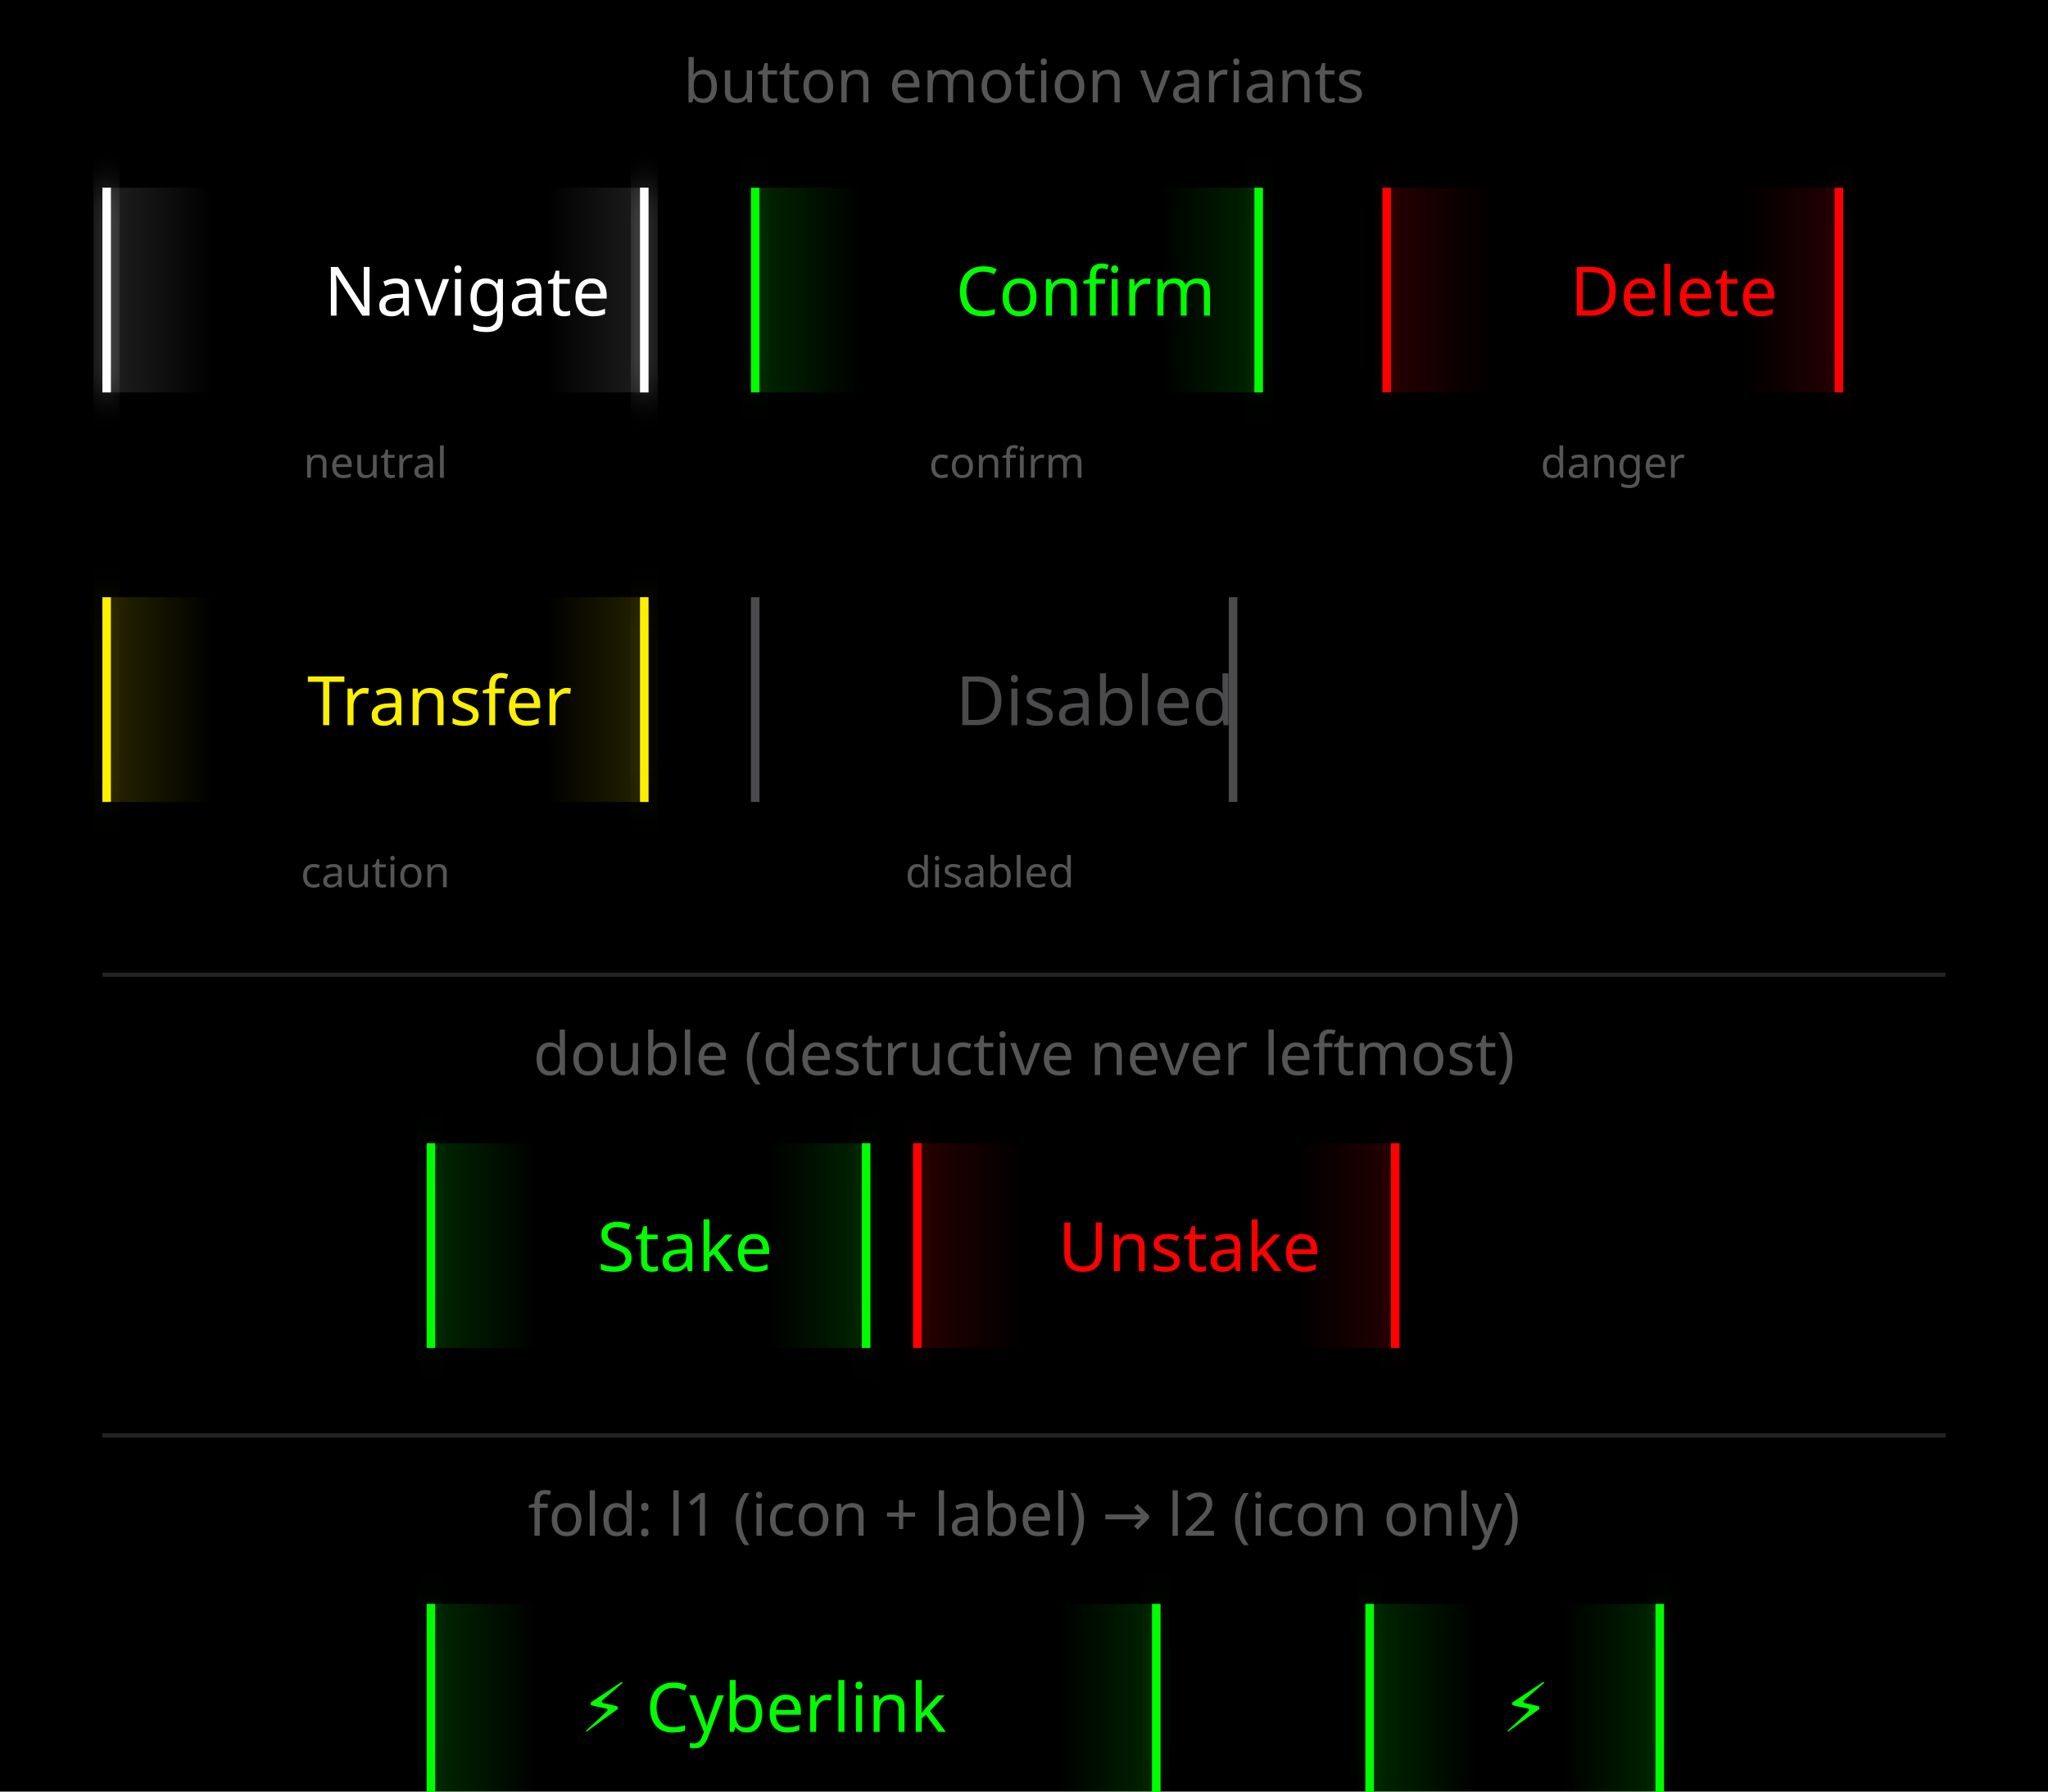
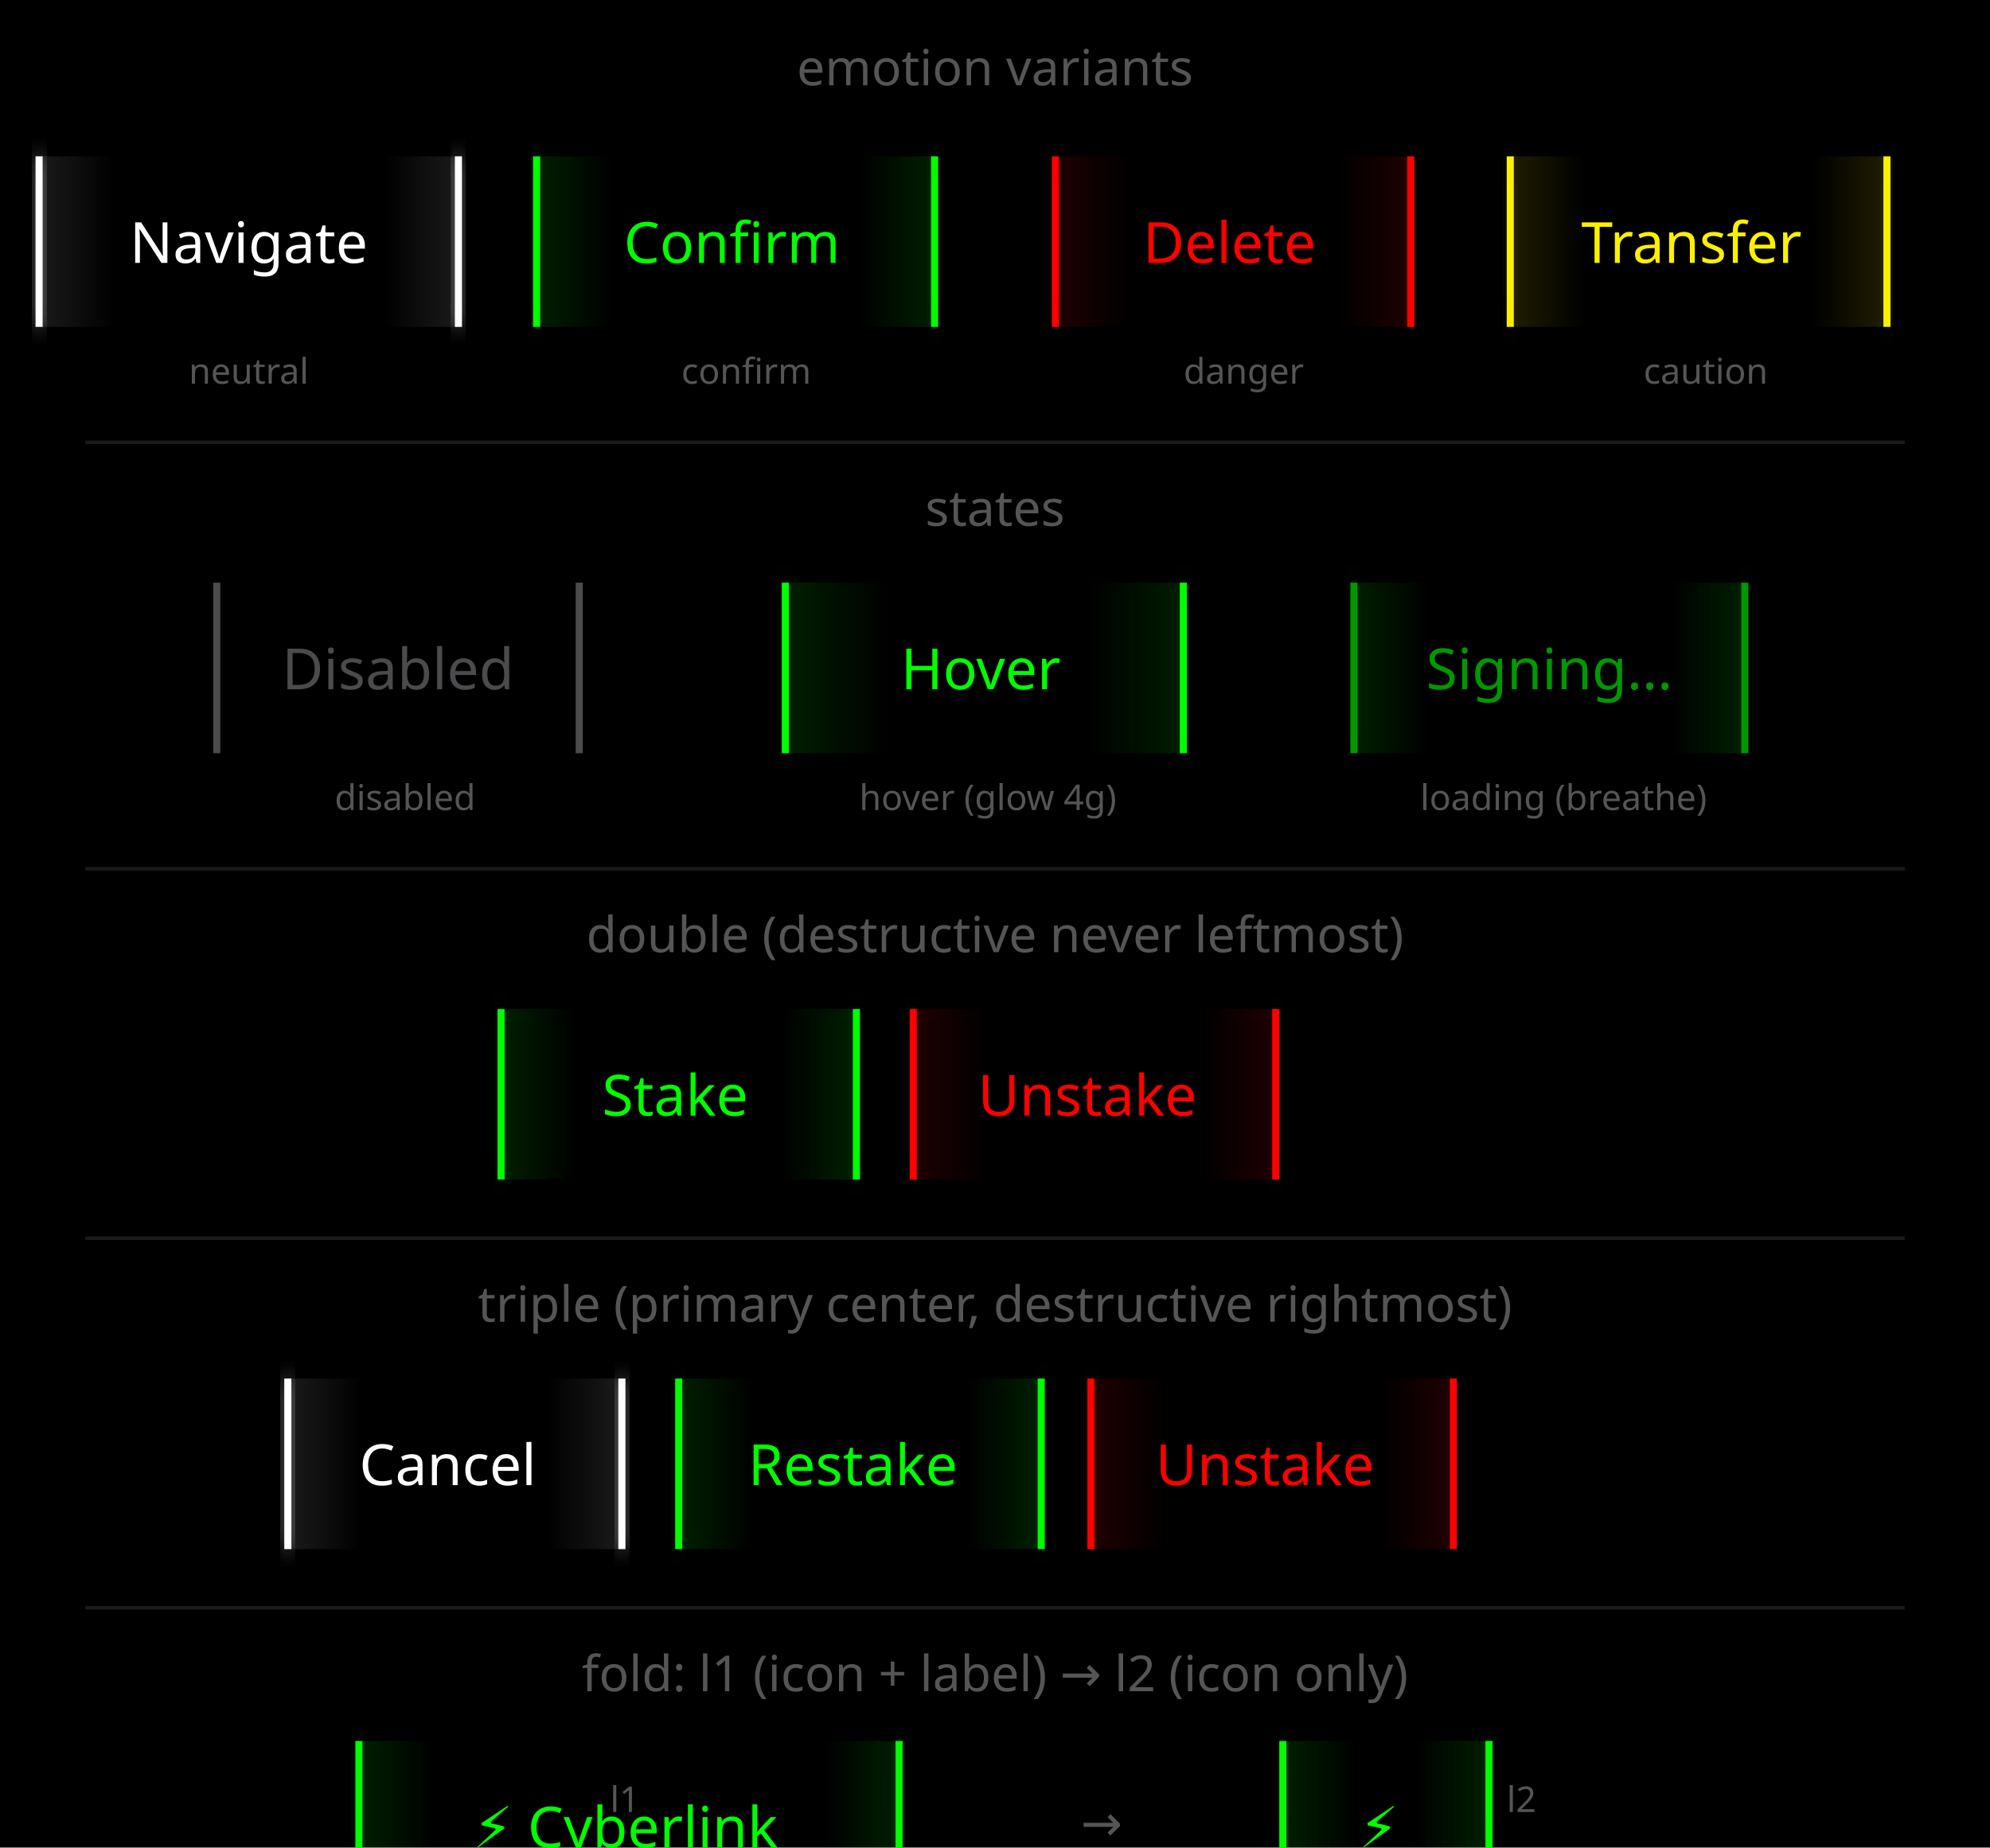
- <svg xmlns="http://www.w3.org/2000/svg" viewBox="0 0 480 420" width="480" height="420">
+ <svg xmlns="http://www.w3.org/2000/svg" viewBox="0 0 560 520" width="560" height="520">
  <defs>
-     <filter id="gw" x="-100%" y="-20%" width="300%" height="140%">
-       <feGaussianBlur stdDeviation="4" result="b" />
+     <filter id="gw" x="-50%" y="-10%" width="200%" height="120%">
+       <feGaussianBlur stdDeviation="3" result="b" />
      <feMerge>
        <feMergeNode in="b" />
        <feMergeNode in="SourceGraphic" />
      </feMerge>
    </filter>
-     <filter id="gg" x="-100%" y="-20%" width="300%" height="140%">
-       <feGaussianBlur stdDeviation="6" result="b" />
+     <filter id="gg" x="-50%" y="-10%" width="200%" height="120%">
+       <feGaussianBlur stdDeviation="5" result="b" />
      <feFlood flood-color="#00fe00" flood-opacity="0.5" result="c" />
      <feComposite in="c" in2="b" operator="in" result="cb" />
      <feMerge>
        <feMergeNode in="cb" />
        <feMergeNode in="SourceGraphic" />
      </feMerge>
    </filter>
-     <filter id="gr" x="-100%" y="-20%" width="300%" height="140%">
-       <feGaussianBlur stdDeviation="6" result="b" />
+     <filter id="gr" x="-50%" y="-10%" width="200%" height="120%">
+       <feGaussianBlur stdDeviation="5" result="b" />
      <feFlood flood-color="#ff0000" flood-opacity="0.5" result="c" />
      <feComposite in="c" in2="b" operator="in" result="cb" />
      <feMerge>
        <feMergeNode in="cb" />
        <feMergeNode in="SourceGraphic" />
      </feMerge>
    </filter>
-     <filter id="gy" x="-100%" y="-20%" width="300%" height="140%">
-       <feGaussianBlur stdDeviation="6" result="b" />
+     <filter id="gy" x="-50%" y="-10%" width="200%" height="120%">
+       <feGaussianBlur stdDeviation="5" result="b" />
      <feFlood flood-color="#fcf000" flood-opacity="0.5" result="c" />
      <feComposite in="c" in2="b" operator="in" result="cb" />
      <feMerge>
        <feMergeNode in="cb" />
        <feMergeNode in="SourceGraphic" />
      </feMerge>
    </filter>
-     <linearGradient id="iw-r" x1="0" y1="0" x2="1" y2="0">
-       <stop offset="0%" stop-color="#fff" stop-opacity="0.12" />
+     <linearGradient id="iwr" x1="0" y1="0" x2="1" y2="0">
+       <stop offset="0%" stop-color="#fff" stop-opacity="0.1" />
      <stop offset="100%" stop-color="#fff" stop-opacity="0" />
    </linearGradient>
-     <linearGradient id="iw-l" x1="1" y1="0" x2="0" y2="0">
-       <stop offset="0%" stop-color="#fff" stop-opacity="0.12" />
+     <linearGradient id="iwl" x1="1" y1="0" x2="0" y2="0">
+       <stop offset="0%" stop-color="#fff" stop-opacity="0.1" />
      <stop offset="100%" stop-color="#fff" stop-opacity="0" />
    </linearGradient>
-     <linearGradient id="ig-r" x1="0" y1="0" x2="1" y2="0">
-       <stop offset="0%" stop-color="#00fe00" stop-opacity="0.15" />
+     <linearGradient id="igr" x1="0" y1="0" x2="1" y2="0">
+       <stop offset="0%" stop-color="#00fe00" stop-opacity="0.12" />
      <stop offset="100%" stop-color="#00fe00" stop-opacity="0" />
    </linearGradient>
-     <linearGradient id="ig-l" x1="1" y1="0" x2="0" y2="0">
-       <stop offset="0%" stop-color="#00fe00" stop-opacity="0.15" />
+     <linearGradient id="igl" x1="1" y1="0" x2="0" y2="0">
+       <stop offset="0%" stop-color="#00fe00" stop-opacity="0.12" />
      <stop offset="100%" stop-color="#00fe00" stop-opacity="0" />
    </linearGradient>
-     <linearGradient id="ir-r" x1="0" y1="0" x2="1" y2="0">
-       <stop offset="0%" stop-color="#ff0000" stop-opacity="0.15" />
+     <linearGradient id="irr" x1="0" y1="0" x2="1" y2="0">
+       <stop offset="0%" stop-color="#ff0000" stop-opacity="0.12" />
      <stop offset="100%" stop-color="#ff0000" stop-opacity="0" />
    </linearGradient>
-     <linearGradient id="ir-l" x1="1" y1="0" x2="0" y2="0">
-       <stop offset="0%" stop-color="#ff0000" stop-opacity="0.15" />
+     <linearGradient id="irl" x1="1" y1="0" x2="0" y2="0">
+       <stop offset="0%" stop-color="#ff0000" stop-opacity="0.12" />
      <stop offset="100%" stop-color="#ff0000" stop-opacity="0" />
    </linearGradient>
-     <linearGradient id="iy-r" x1="0" y1="0" x2="1" y2="0">
-       <stop offset="0%" stop-color="#fcf000" stop-opacity="0.15" />
+     <linearGradient id="iyr" x1="0" y1="0" x2="1" y2="0">
+       <stop offset="0%" stop-color="#fcf000" stop-opacity="0.12" />
      <stop offset="100%" stop-color="#fcf000" stop-opacity="0" />
    </linearGradient>
-     <linearGradient id="iy-l" x1="1" y1="0" x2="0" y2="0">
-       <stop offset="0%" stop-color="#fcf000" stop-opacity="0.15" />
+     <linearGradient id="iyl" x1="1" y1="0" x2="0" y2="0">
+       <stop offset="0%" stop-color="#fcf000" stop-opacity="0.12" />
      <stop offset="100%" stop-color="#fcf000" stop-opacity="0" />
    </linearGradient>
  </defs>
-   <rect width="480" height="420" fill="#000" />
-   <text x="240" y="24" font-family="Play, sans-serif" font-size="14" fill="#555" text-anchor="middle">button emotion variants</text>
-   <g transform="translate(24, 44)">
-     <rect x="2" y="0" width="24" height="48" fill="url(#iw-r)" />
+   <rect width="560" height="520" fill="#000" />
+   <text x="280" y="24" font-family="Play, sans-serif" font-size="14" fill="#555" text-anchor="middle">emotion variants</text>
+   <g transform="translate(10, 44)">
+     <rect x="2" y="0" width="20" height="48" fill="url(#iwr)" />
    <rect x="0" y="0" width="2" height="48" fill="#fff" filter="url(#gw)" />
-     <text x="52" y="30" font-family="Play, sans-serif" font-size="16" fill="#fff">Navigate</text>
-     <rect x="104" y="0" width="24" height="48" fill="url(#iw-l)" />
-     <rect x="126" y="0" width="2" height="48" fill="#fff" filter="url(#gw)" />
-     <text x="64" y="68" font-family="Play, sans-serif" font-size="10" fill="#555" text-anchor="middle">neutral</text>
+     <text x="60" y="30" font-family="Play, sans-serif" font-size="16" fill="#fff" text-anchor="middle">Navigate</text>
+     <rect x="98" y="0" width="20" height="48" fill="url(#iwl)" />
+     <rect x="118" y="0" width="2" height="48" fill="#fff" filter="url(#gw)" />
  </g>
-   <g transform="translate(176, 44)">
-     <rect x="2" y="0" width="24" height="48" fill="url(#ig-r)" />
+   <text x="70" y="108" font-family="Play, sans-serif" font-size="10" fill="#555" text-anchor="middle">neutral</text>
+   <g transform="translate(150, 44)">
+     <rect x="2" y="0" width="20" height="48" fill="url(#igr)" />
    <rect x="0" y="0" width="2" height="48" fill="#00fe00" filter="url(#gg)" />
-     <text x="48" y="30" font-family="Play, sans-serif" font-size="16" fill="#00fe00">Confirm</text>
-     <rect x="96" y="0" width="24" height="48" fill="url(#ig-l)" />
-     <rect x="118" y="0" width="2" height="48" fill="#00fe00" filter="url(#gg)" />
-     <text x="60" y="68" font-family="Play, sans-serif" font-size="10" fill="#555" text-anchor="middle">confirm</text>
+     <text x="56" y="30" font-family="Play, sans-serif" font-size="16" fill="#00fe00" text-anchor="middle">Confirm</text>
+     <rect x="92" y="0" width="20" height="48" fill="url(#igl)" />
+     <rect x="112" y="0" width="2" height="48" fill="#00fe00" filter="url(#gg)" />
  </g>
-   <g transform="translate(324, 44)">
-     <rect x="2" y="0" width="24" height="48" fill="url(#ir-r)" />
+   <text x="210" y="108" font-family="Play, sans-serif" font-size="10" fill="#555" text-anchor="middle">confirm</text>
+   <g transform="translate(296, 44)">
+     <rect x="2" y="0" width="20" height="48" fill="url(#irr)" />
    <rect x="0" y="0" width="2" height="48" fill="#ff0000" filter="url(#gr)" />
-     <text x="44" y="30" font-family="Play, sans-serif" font-size="16" fill="#ff0000">Delete</text>
-     <rect x="84" y="0" width="24" height="48" fill="url(#ir-l)" />
-     <rect x="106" y="0" width="2" height="48" fill="#ff0000" filter="url(#gr)" />
-     <text x="54" y="68" font-family="Play, sans-serif" font-size="10" fill="#555" text-anchor="middle">danger</text>
+     <text x="50" y="30" font-family="Play, sans-serif" font-size="16" fill="#ff0000" text-anchor="middle">Delete</text>
+     <rect x="80" y="0" width="20" height="48" fill="url(#irl)" />
+     <rect x="100" y="0" width="2" height="48" fill="#ff0000" filter="url(#gr)" />
  </g>
-   <g transform="translate(24, 140)">
-     <rect x="2" y="0" width="24" height="48" fill="url(#iy-r)" />
+   <text x="350" y="108" font-family="Play, sans-serif" font-size="10" fill="#555" text-anchor="middle">danger</text>
+   <g transform="translate(424, 44)">
+     <rect x="2" y="0" width="20" height="48" fill="url(#iyr)" />
    <rect x="0" y="0" width="2" height="48" fill="#fcf000" filter="url(#gy)" />
-     <text x="48" y="30" font-family="Play, sans-serif" font-size="16" fill="#fcf000">Transfer</text>
-     <rect x="104" y="0" width="24" height="48" fill="url(#iy-l)" />
-     <rect x="126" y="0" width="2" height="48" fill="#fcf000" filter="url(#gy)" />
-     <text x="64" y="68" font-family="Play, sans-serif" font-size="10" fill="#555" text-anchor="middle">caution</text>
+     <text x="52" y="30" font-family="Play, sans-serif" font-size="16" fill="#fcf000" text-anchor="middle">Transfer</text>
+     <rect x="86" y="0" width="20" height="48" fill="url(#iyl)" />
+     <rect x="106" y="0" width="2" height="48" fill="#fcf000" filter="url(#gy)" />
  </g>
-   <g transform="translate(176, 140)">
+   <text x="480" y="108" font-family="Play, sans-serif" font-size="10" fill="#555" text-anchor="middle">caution</text>
+   <rect x="24" y="124" width="512" height="1" fill="#1a1a1a" />
+   <text x="280" y="148" font-family="Play, sans-serif" font-size="14" fill="#555" text-anchor="middle">states</text>
+   <g transform="translate(60, 164)">
    <rect x="0" y="0" width="2" height="48" fill="#4b4b4d" />
-     <text x="48" y="30" font-family="Play, sans-serif" font-size="16" fill="#4b4b4d">Disabled</text>
-     <rect x="112" y="0" width="2" height="48" fill="#4b4b4d" />
-     <text x="56" y="68" font-family="Play, sans-serif" font-size="10" fill="#555" text-anchor="middle">disabled</text>
+     <text x="52" y="30" font-family="Play, sans-serif" font-size="16" fill="#4b4b4d" text-anchor="middle">Disabled</text>
+     <rect x="102" y="0" width="2" height="48" fill="#4b4b4d" />
  </g>
-   <rect x="24" y="228" width="432" height="1" fill="#222" />
-   <text x="240" y="252" font-family="Play, sans-serif" font-size="14" fill="#555" text-anchor="middle">double (destructive never leftmost)</text>
-   <g transform="translate(100, 268)">
-     <rect x="2" y="0" width="24" height="48" fill="url(#ig-r)" />
+   <text x="114" y="228" font-family="Play, sans-serif" font-size="10" fill="#555" text-anchor="middle">disabled</text>
+   <g transform="translate(220, 164)">
+     <rect x="2" y="0" width="28" height="48" fill="url(#igr)" />
    <rect x="0" y="0" width="2" height="48" fill="#00fe00" filter="url(#gg)" />
-     <text x="40" y="30" font-family="Play, sans-serif" font-size="16" fill="#00fe00">Stake</text>
-     <rect x="80" y="0" width="24" height="48" fill="url(#ig-l)" />
-     <rect x="102" y="0" width="2" height="48" fill="#00fe00" filter="url(#gg)" />
-     <rect x="116" y="0" width="24" height="48" fill="url(#ir-r)" />
-     <rect x="114" y="0" width="2" height="48" fill="#ff0000" filter="url(#gr)" />
-     <text x="148" y="30" font-family="Play, sans-serif" font-size="16" fill="#ff0000">Unstake</text>
-     <rect x="204" y="0" width="24" height="48" fill="url(#ir-l)" />
+     <text x="56" y="30" font-family="Play, sans-serif" font-size="16" fill="#00fe00" text-anchor="middle">Hover</text>
+     <rect x="86" y="0" width="28" height="48" fill="url(#igl)" />
+     <rect x="112" y="0" width="2" height="48" fill="#00fe00" filter="url(#gg)" />
+   </g>
+   <text x="278" y="228" font-family="Play, sans-serif" font-size="10" fill="#555" text-anchor="middle">hover (glow 4g)</text>
+   <g transform="translate(380, 164)">
+     <rect x="2" y="0" width="20" height="48" fill="url(#igr)" />
+     <rect x="0" y="0" width="2" height="48" fill="#00fe00" filter="url(#gg)" opacity="0.6" />
+     <text x="56" y="30" font-family="Play, sans-serif" font-size="16" fill="#00fe00" opacity="0.6" text-anchor="middle">Signing...</text>
+     <rect x="90" y="0" width="20" height="48" fill="url(#igl)" />
+     <rect x="110" y="0" width="2" height="48" fill="#00fe00" filter="url(#gg)" opacity="0.6" />
+   </g>
+   <text x="440" y="228" font-family="Play, sans-serif" font-size="10" fill="#555" text-anchor="middle">loading (breathe)</text>
+   <rect x="24" y="244" width="512" height="1" fill="#1a1a1a" />
+   <text x="280" y="268" font-family="Play, sans-serif" font-size="14" fill="#555" text-anchor="middle">double (destructive never leftmost)</text>
+   <g transform="translate(140, 284)">
+     <rect x="2" y="0" width="20" height="48" fill="url(#igr)" />
+     <rect x="0" y="0" width="2" height="48" fill="#00fe00" filter="url(#gg)" />
+     <text x="50" y="30" font-family="Play, sans-serif" font-size="16" fill="#00fe00" text-anchor="middle">Stake</text>
+     <rect x="80" y="0" width="20" height="48" fill="url(#igl)" />
+     <rect x="100" y="0" width="2" height="48" fill="#00fe00" filter="url(#gg)" />
+     <rect x="118" y="0" width="20" height="48" fill="url(#irr)" />
+     <rect x="116" y="0" width="2" height="48" fill="#ff0000" filter="url(#gr)" />
+     <text x="166" y="30" font-family="Play, sans-serif" font-size="16" fill="#ff0000" text-anchor="middle">Unstake</text>
+     <rect x="198" y="0" width="20" height="48" fill="url(#irl)" />
+     <rect x="218" y="0" width="2" height="48" fill="#ff0000" filter="url(#gr)" />
+   </g>
+   <rect x="24" y="348" width="512" height="1" fill="#1a1a1a" />
+   <text x="280" y="372" font-family="Play, sans-serif" font-size="14" fill="#555" text-anchor="middle">triple (primary center, destructive rightmost)</text>
+   <g transform="translate(80, 388)">
+     <rect x="2" y="0" width="20" height="48" fill="url(#iwr)" />
+     <rect x="0" y="0" width="2" height="48" fill="#fff" filter="url(#gw)" />
+     <text x="46" y="30" font-family="Play, sans-serif" font-size="16" fill="#fff" text-anchor="middle">Cancel</text>
+     <rect x="74" y="0" width="20" height="48" fill="url(#iwl)" />
+     <rect x="94" y="0" width="2" height="48" fill="#fff" filter="url(#gw)" />
+     <rect x="112" y="0" width="20" height="48" fill="url(#igr)" />
+     <rect x="110" y="0" width="2" height="48" fill="#00fe00" filter="url(#gg)" />
+     <text x="160" y="30" font-family="Play, sans-serif" font-size="16" fill="#00fe00" text-anchor="middle">Restake</text>
+     <rect x="192" y="0" width="20" height="48" fill="url(#igl)" />
+     <rect x="212" y="0" width="2" height="48" fill="#00fe00" filter="url(#gg)" />
+     <rect x="228" y="0" width="20" height="48" fill="url(#irr)" />
    <rect x="226" y="0" width="2" height="48" fill="#ff0000" filter="url(#gr)" />
+     <text x="276" y="30" font-family="Play, sans-serif" font-size="16" fill="#ff0000" text-anchor="middle">Unstake</text>
+     <rect x="308" y="0" width="20" height="48" fill="url(#irl)" />
+     <rect x="328" y="0" width="2" height="48" fill="#ff0000" filter="url(#gr)" />
  </g>
-   <rect x="24" y="336" width="432" height="1" fill="#222" />
-   <text x="240" y="360" font-family="Play, sans-serif" font-size="14" fill="#555" text-anchor="middle">fold: l1 (icon + label) → l2 (icon only)</text>
-   <g transform="translate(100, 376)">
-     <rect x="2" y="0" width="24" height="48" fill="url(#ig-r)" />
+   <rect x="24" y="452" width="512" height="1" fill="#1a1a1a" />
+   <text x="280" y="476" font-family="Play, sans-serif" font-size="14" fill="#555" text-anchor="middle">fold: l1 (icon + label) → l2 (icon only)</text>
+   <g transform="translate(100, 490)">
+     <rect x="2" y="0" width="20" height="48" fill="url(#igr)" />
    <rect x="0" y="0" width="2" height="48" fill="#00fe00" filter="url(#gg)" />
-     <text x="36" y="30" font-family="Play, sans-serif" font-size="16" fill="#00fe00">⚡ Cyberlink</text>
-     <rect x="148" y="0" width="24" height="48" fill="url(#ig-l)" />
-     <rect x="170" y="0" width="2" height="48" fill="#00fe00" filter="url(#gg)" />
+     <text x="76" y="30" font-family="Play, sans-serif" font-size="16" fill="#00fe00" text-anchor="middle">⚡ Cyberlink</text>
+     <rect x="132" y="0" width="20" height="48" fill="url(#igl)" />
+     <rect x="152" y="0" width="2" height="48" fill="#00fe00" filter="url(#gg)" />
  </g>
-   <g transform="translate(320, 376)">
-     <rect x="2" y="0" width="24" height="48" fill="url(#ig-r)" />
+   <text x="180" y="510" font-family="Play, sans-serif" font-size="10" fill="#555" text-anchor="end">l1</text>
+   <text x="310" y="518" font-family="Play, sans-serif" font-size="14" fill="#555" text-anchor="middle">→</text>
+   <g transform="translate(360, 490)">
+     <rect x="2" y="0" width="20" height="48" fill="url(#igr)" />
    <rect x="0" y="0" width="2" height="48" fill="#00fe00" filter="url(#gg)" />
-     <text x="32" y="30" font-family="Play, sans-serif" font-size="16" fill="#00fe00">⚡</text>
-     <rect x="46" y="0" width="24" height="48" fill="url(#ig-l)" />
-     <rect x="68" y="0" width="2" height="48" fill="#00fe00" filter="url(#gg)" />
+     <text x="28" y="30" font-family="Play, sans-serif" font-size="16" fill="#00fe00" text-anchor="middle">⚡</text>
+     <rect x="38" y="0" width="20" height="48" fill="url(#igl)" />
+     <rect x="58" y="0" width="2" height="48" fill="#00fe00" filter="url(#gg)" />
  </g>
+   <text x="424" y="510" font-family="Play, sans-serif" font-size="10" fill="#555">l2</text>
</svg>
